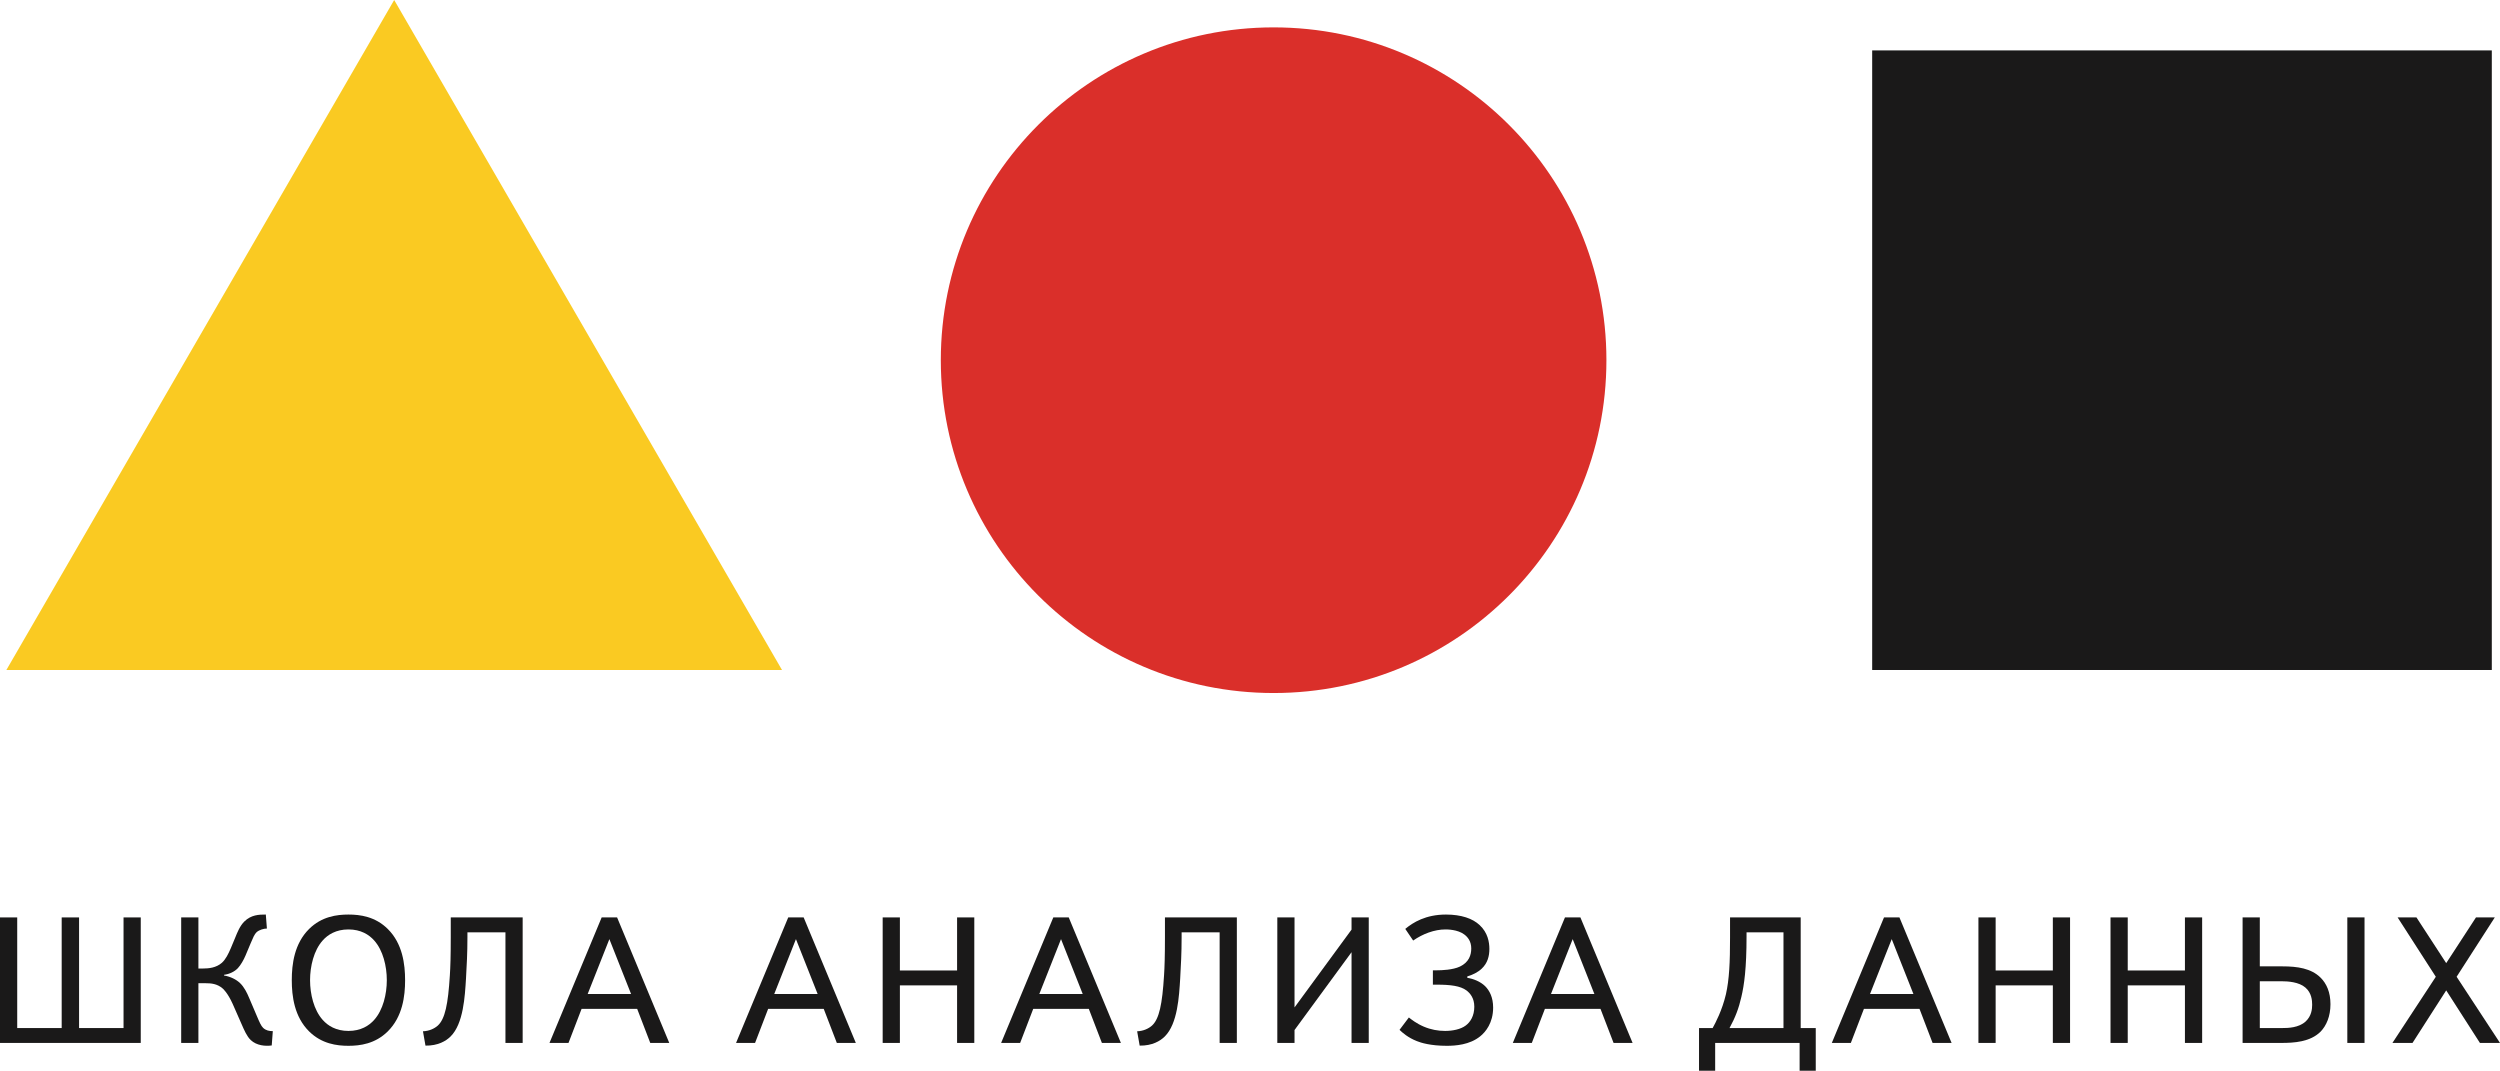
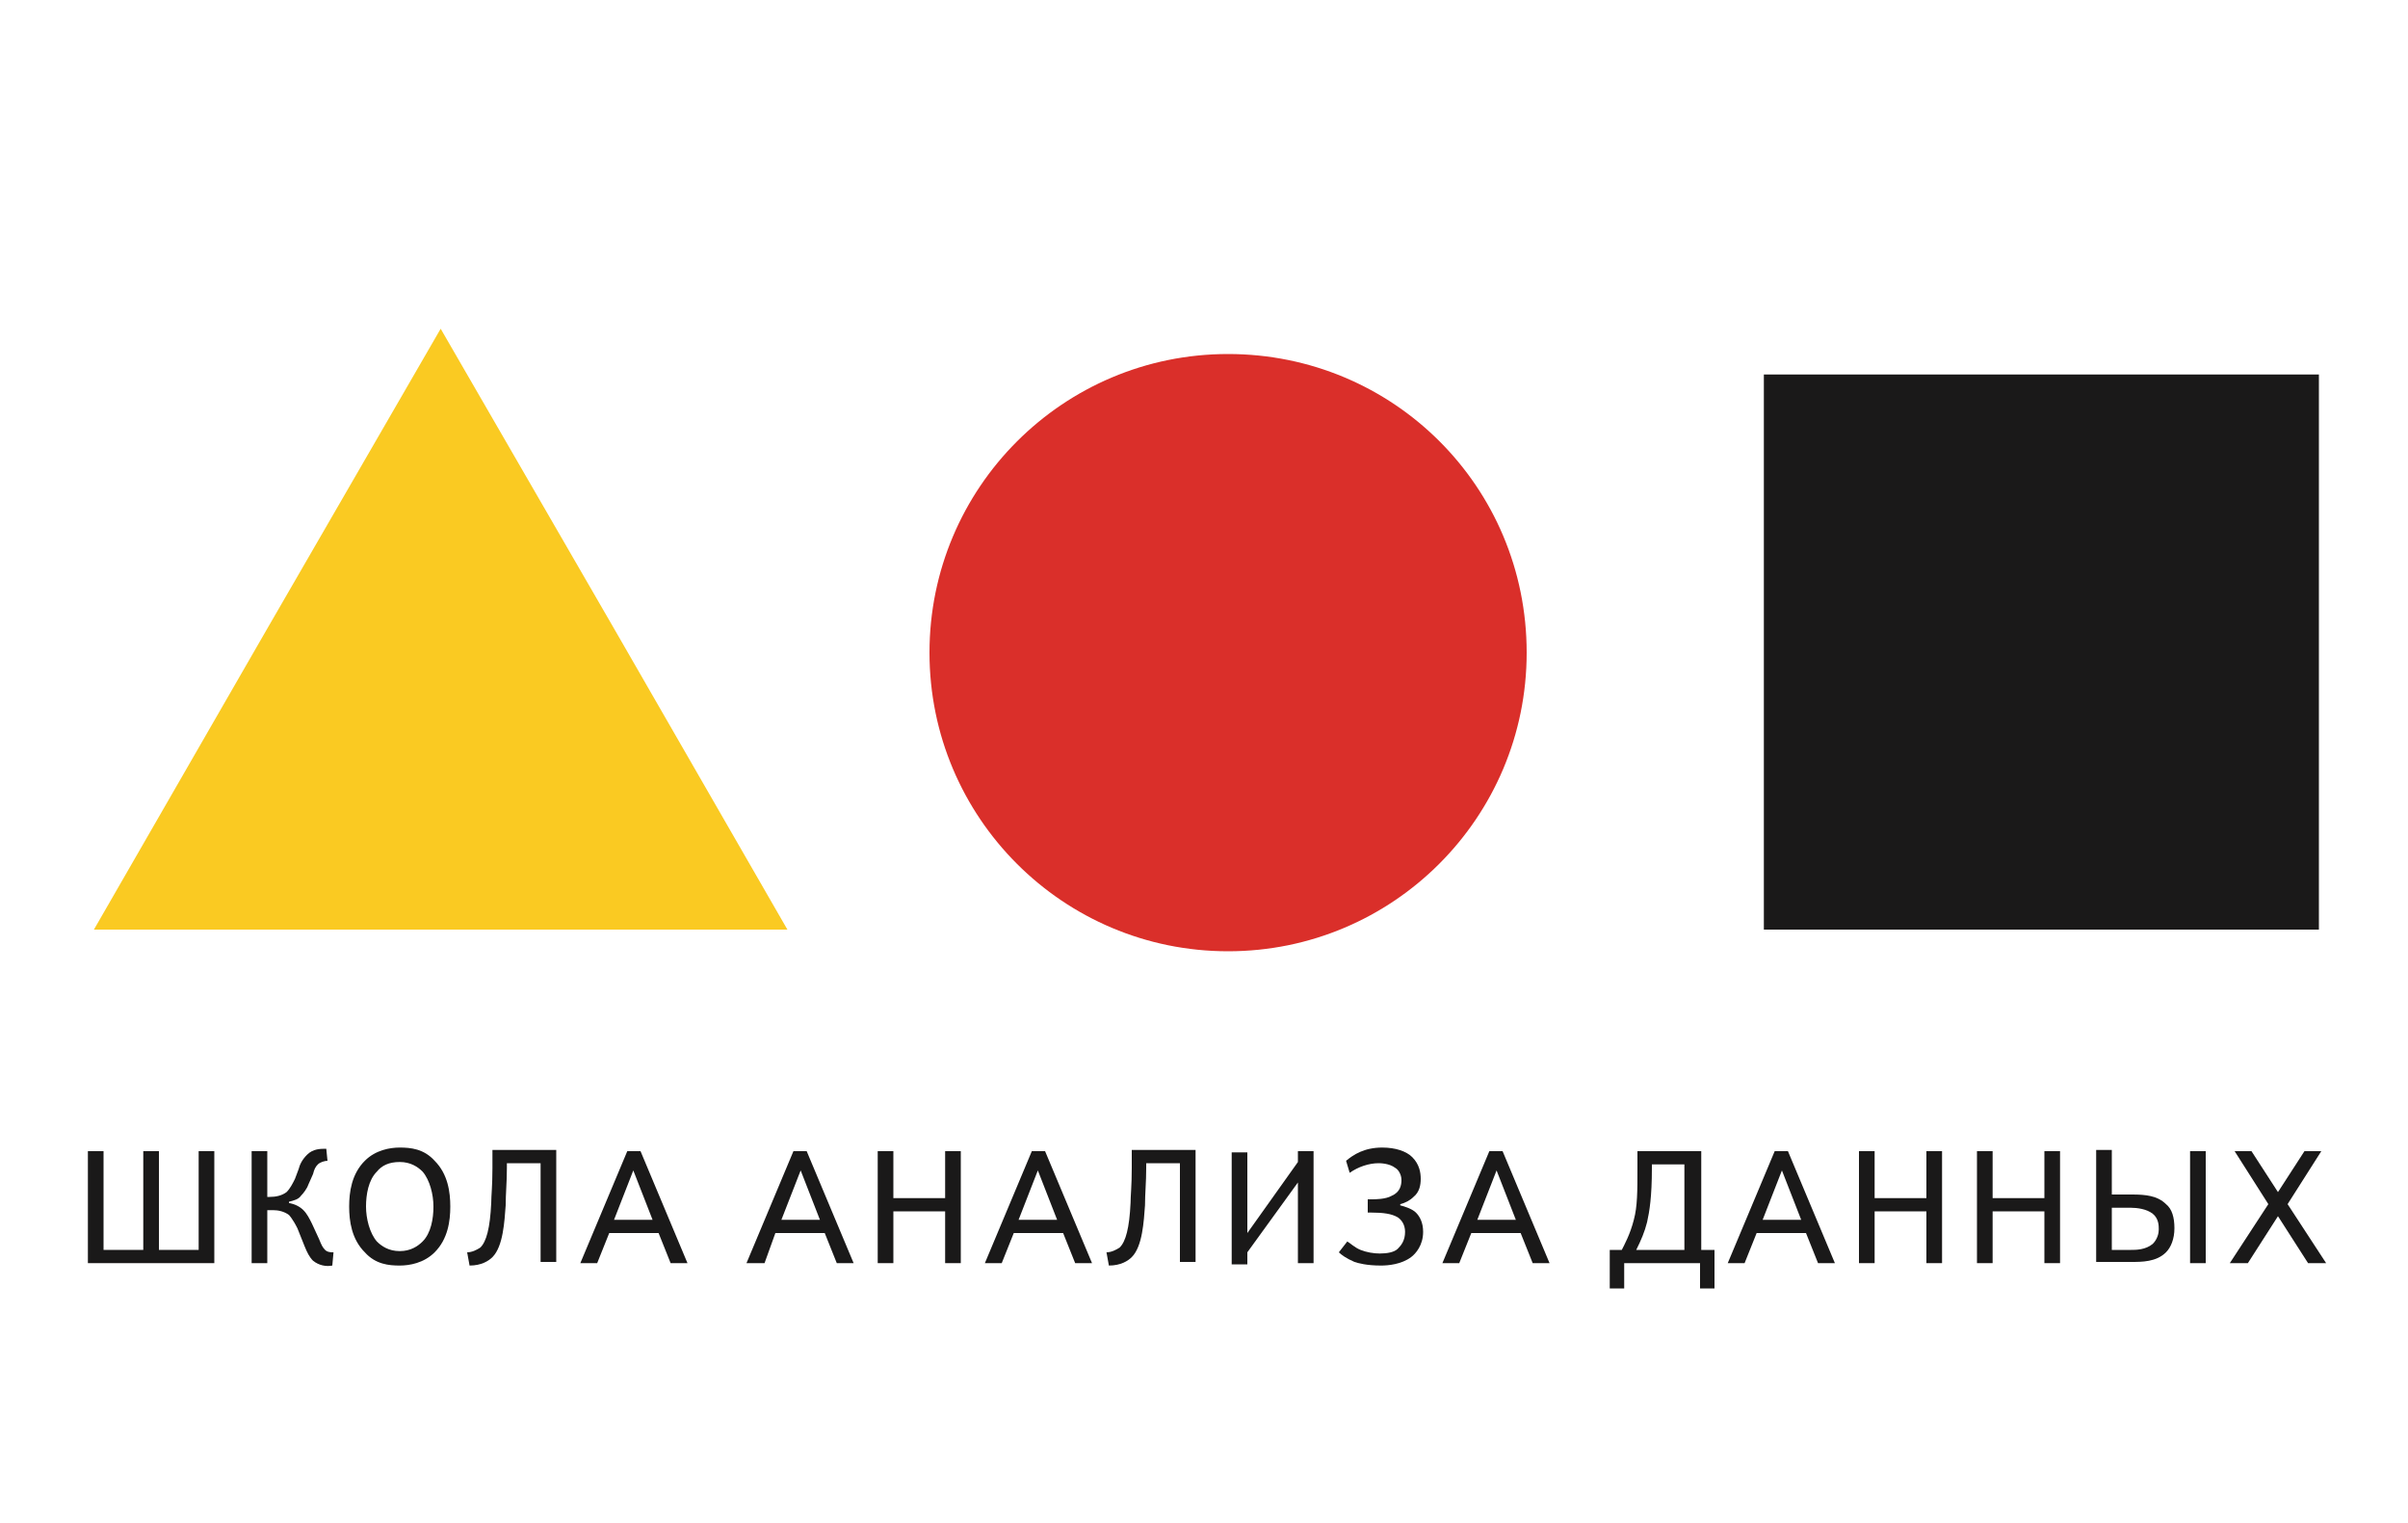
- <svg xmlns="http://www.w3.org/2000/svg" version="1.1" x="0" y="0" width="284.525" height="121.859" viewBox="0, 0, 284.525, 121.859">
-   <g id="Layer_1">
-     <path d="M144.95,3.116 C124.029,3.116 107.074,20.075 107.074,40.992 C107.074,61.914 124.029,78.873 144.95,78.873 C165.871,78.873 182.826,61.914 182.826,40.992 C182.826,20.075 165.871,3.116 144.95,3.116" fill="#DA2F2A" />
-     <path d="M213.073,76.252 L283.592,76.252 L283.592,5.737 L213.073,5.737 z" fill="#1A1919" />
-     <path d="M22.791,38.129 L0.724,76.252 L44.862,76.252 L89.001,76.252 L66.934,38.129 L44.862,0 z" fill="#FACA22" />
-     <path d="M7.02,117.003 L7.02,104.412 L8.999,104.412 L8.999,117.003 L14.06,117.003 L14.06,104.412 L16.019,104.412 L16.019,118.696 L0,118.696 L0,104.412 L1.959,104.412 L1.959,117.003 z" fill="#1A1919" />
-     <path d="M22.58,110.228 L23.07,110.228 C23.763,110.228 24.6,110.147 25.253,109.575 C25.682,109.188 25.988,108.575 26.274,107.902 L26.784,106.677 C27.008,106.126 27.294,105.391 27.804,104.881 C28.58,104.106 29.498,104.085 30.192,104.085 L30.253,104.085 L30.376,105.677 C30.029,105.677 29.518,105.82 29.212,106.085 C28.947,106.33 28.804,106.718 28.538,107.33 L27.947,108.738 C27.743,109.228 27.396,109.841 27.07,110.187 C26.702,110.575 26.131,110.861 25.498,110.942 L25.498,111.023 C26.253,111.147 26.906,111.493 27.314,111.881 C27.784,112.329 28.11,112.982 28.355,113.574 L29.233,115.635 C29.539,116.35 29.702,116.738 29.947,116.982 C30.273,117.288 30.661,117.35 30.988,117.35 L31.049,117.35 L30.926,118.983 C30.192,119.084 29.212,119.003 28.538,118.37 C28.09,117.941 27.804,117.267 27.457,116.472 L26.478,114.248 C25.926,113.023 25.396,112.534 25.335,112.493 C24.723,111.962 24.029,111.901 23.417,111.901 L22.58,111.901 L22.58,118.697 L20.621,118.697 L20.621,104.412 L22.58,104.412 z" fill="#1A1919" />
-     <path d="M36.717,107.044 C35.717,108.166 35.288,109.962 35.288,111.554 C35.288,113.146 35.717,114.941 36.717,116.064 C37.309,116.738 38.247,117.33 39.656,117.33 C41.064,117.33 42.003,116.738 42.594,116.064 C43.594,114.941 44.023,113.146 44.023,111.554 C44.023,109.962 43.594,108.166 42.594,107.044 C42.003,106.371 41.064,105.779 39.656,105.779 C38.247,105.779 37.309,106.371 36.717,107.044 M44.124,117.391 C42.696,118.798 40.982,119.023 39.656,119.023 C38.329,119.023 36.615,118.798 35.187,117.391 C33.493,115.717 33.208,113.369 33.208,111.554 C33.208,109.737 33.493,107.391 35.187,105.718 C36.615,104.31 38.329,104.085 39.656,104.085 C40.982,104.085 42.696,104.31 44.124,105.718 C45.819,107.391 46.104,109.737 46.104,111.574 C46.104,113.369 45.819,115.717 44.124,117.391" fill="#1A1919" />
-     <path d="M53.198,106.105 L53.198,106.657 C53.198,108.514 53.117,109.881 53.035,111.37 C52.912,113.369 52.75,116.512 51.28,117.961 C50.77,118.472 49.852,119.023 48.423,119.003 L48.137,117.37 C48.81,117.35 49.423,117.084 49.831,116.717 C50.648,115.961 50.995,114.308 51.198,111.003 C51.259,110.084 51.301,108.819 51.301,106.636 L51.301,104.412 L59.484,104.412 L59.484,118.697 L57.525,118.697 L57.525,106.105 z" fill="#1A1919" />
-     <path d="M69.353,106.881 L66.884,113.125 L71.822,113.125 z M64.701,118.696 L62.537,118.696 L68.476,104.411 L70.231,104.411 L76.169,118.696 L74.006,118.696 L72.517,114.819 L66.19,114.819 z" fill="#1A1919" />
-     <path d="M90.586,106.881 L88.117,113.125 L93.055,113.125 z M85.934,118.696 L83.77,118.696 L89.709,104.411 L91.464,104.411 L97.402,118.696 L95.239,118.696 L93.749,114.819 L87.423,114.819 z" fill="#1A1919" />
-     <path d="M102.416,118.696 L100.457,118.696 L100.457,104.411 L102.416,104.411 L102.416,110.451 L108.926,110.451 L108.926,104.411 L110.885,104.411 L110.885,118.696 L108.926,118.696 L108.926,112.146 L102.416,112.146 z" fill="#1A1919" />
-     <path d="M120.754,106.881 L118.285,113.125 L123.223,113.125 z M116.102,118.696 L113.938,118.696 L119.877,104.411 L121.632,104.411 L127.57,118.696 L125.407,118.696 L123.917,114.819 L117.591,114.819 z" fill="#1A1919" />
-     <path d="M134.48,106.105 L134.48,106.657 C134.48,108.514 134.399,109.881 134.317,111.37 C134.194,113.369 134.032,116.512 132.562,117.961 C132.052,118.472 131.134,119.023 129.705,119.003 L129.419,117.37 C130.092,117.35 130.705,117.084 131.113,116.717 C131.93,115.961 132.277,114.308 132.48,111.003 C132.541,110.084 132.583,108.819 132.583,106.636 L132.583,104.412 L140.766,104.412 L140.766,118.697 L138.807,118.697 L138.807,106.105 z" fill="#1A1919" />
-     <path d="M153.819,105.799 L153.819,104.412 L155.778,104.412 L155.778,118.697 L153.819,118.697 L153.819,108.37 L147.33,117.227 L147.33,118.697 L145.371,118.697 L145.371,104.412 L147.33,104.412 L147.33,114.655 z" fill="#1A1919" />
-     <path d="M159.934,105.718 C160.812,104.984 162.26,104.085 164.567,104.085 C166.302,104.085 167.608,104.534 168.403,105.29 C169.321,106.146 169.506,107.208 169.506,108.003 C169.506,108.819 169.301,109.616 168.628,110.248 C168.2,110.656 167.567,110.962 166.995,111.126 L166.995,111.289 C167.669,111.39 168.464,111.697 169.015,112.228 C169.526,112.737 169.934,113.513 169.934,114.676 C169.934,116.411 169.076,117.452 168.464,117.941 C167.261,118.92 165.628,119.023 164.649,119.023 C162.812,119.023 161.71,118.676 161.26,118.492 C160.261,118.105 159.587,117.513 159.281,117.207 L160.343,115.799 C160.628,116.024 161.22,116.493 162.037,116.839 C162.852,117.186 163.669,117.33 164.464,117.33 C165.322,117.33 166.241,117.146 166.811,116.717 C167.342,116.329 167.79,115.615 167.79,114.574 C167.79,113.595 167.322,113.043 166.894,112.717 C166.2,112.207 165.097,112.064 163.526,112.064 L163.077,112.064 L163.077,110.431 L163.546,110.431 C164.057,110.431 165.342,110.391 166.158,110.003 C167.18,109.514 167.444,108.697 167.444,107.943 C167.444,107.126 167.036,106.636 166.648,106.351 C165.894,105.779 164.689,105.779 164.525,105.779 C163.24,105.779 161.913,106.29 160.832,107.044 z" fill="#1A1919" />
-     <path d="M178.989,106.881 L176.519,113.125 L181.457,113.125 z M174.337,118.696 L172.173,118.696 L178.111,104.411 L179.867,104.411 L185.805,118.696 L183.641,118.696 L182.152,114.819 L175.825,114.819 z" fill="#1A1919" />
-     <path d="M198.774,106.105 L198.774,106.575 C198.774,110.187 198.508,112.105 198.182,113.472 C197.896,114.738 197.488,115.819 196.835,117.003 L202.978,117.003 L202.978,106.105 z M194.917,117.003 C195.243,116.411 195.998,114.982 196.426,113.166 C196.815,111.452 196.896,109.472 196.896,106.697 L196.896,104.412 L204.937,104.412 L204.937,117.003 L206.651,117.003 L206.651,121.859 L204.814,121.859 L204.814,118.697 L195.203,118.697 L195.203,121.859 L193.366,121.859 L193.366,117.003 z" fill="#1A1919" />
-     <path d="M215.295,106.881 L212.827,113.125 L217.765,113.125 z M210.643,118.696 L208.479,118.696 L214.417,104.411 L216.173,104.411 L222.111,118.696 L219.947,118.696 L218.458,114.819 L212.132,114.819 z" fill="#1A1919" />
-     <path d="M227.124,118.696 L225.165,118.696 L225.165,104.411 L227.124,104.411 L227.124,110.451 L233.634,110.451 L233.634,104.411 L235.593,104.411 L235.593,118.696 L233.634,118.696 L233.634,112.146 L227.124,112.146 z" fill="#1A1919" />
-     <path d="M242.157,118.696 L240.198,118.696 L240.198,104.411 L242.157,104.411 L242.157,110.451 L248.667,110.451 L248.667,104.411 L250.626,104.411 L250.626,118.696 L248.667,118.696 L248.667,112.146 L242.157,112.146 z" fill="#1A1919" />
-     <path d="M267.148,104.411 L269.107,104.411 L269.107,118.696 L267.148,118.696 z M259.72,117.003 C260.393,117.003 261.618,116.981 262.413,116.247 C263.066,115.634 263.147,114.859 263.147,114.349 C263.147,113.86 263.087,113.002 262.373,112.39 C261.638,111.757 260.393,111.676 259.659,111.676 L257.189,111.676 L257.189,117.003 z M257.189,109.982 L259.781,109.982 C261.454,109.982 263.026,110.207 264.086,111.248 C264.78,111.921 265.23,112.921 265.23,114.288 C265.23,115.675 264.76,116.737 264.107,117.41 C262.924,118.593 261.067,118.696 259.637,118.696 L255.23,118.696 L255.23,104.411 L257.189,104.411 z" fill="#1A1919" />
-     <path d="M278.403,112.716 L274.568,118.696 L272.282,118.696 L277.22,111.166 L272.873,104.411 L275.016,104.411 L278.403,109.615 L281.791,104.411 L283.933,104.411 L279.587,111.166 L284.525,118.696 L282.24,118.696 z" fill="#1A1919" />
+ <svg xmlns="http://www.w3.org/2000/svg" version="1.1" id="Layer_3" x="0px" y="0px" viewBox="0 0 200 126.4" style="enable-background:new 0 0 200 126.4;" xml:space="preserve">
+   <style type="text/css">
+ 	.st0{fill:#DA2F2A;}
+ 	.st1{fill:#1A1919;}
+ 	.st2{fill:#FACA22;}
+ </style>
+   <g id="Layer_1_2_">
+     <path id="XMLID_295_" class="st0" d="M102,29.4c-13.7,0-24.8,11.1-24.8,24.8c0,13.7,11.1,24.8,24.8,24.8s24.8-11.1,24.8-24.8   C126.8,40.4,115.7,29.4,102,29.4" />
+     <path id="XMLID_294_" class="st1" d="M146.5,77.2h46.1V31.1h-46.1V77.2z" />
+     <path id="XMLID_293_" class="st2" d="M22.2,52.2L7.8,77.2h28.8h28.8L51,52.2L36.6,27.3L22.2,52.2z" />
+     <path id="XMLID_292_" class="st1" d="M11.9,103.8v-8.2h1.3v8.2h3.3v-8.2h1.3v9.3H7.3v-9.3h1.3v8.2H11.9z" />
+     <path id="XMLID_291_" class="st1" d="M22.1,99.4h0.3c0.5,0,1-0.1,1.4-0.4c0.3-0.3,0.5-0.7,0.7-1.1l0.3-0.8c0.1-0.4,0.3-0.8,0.7-1.2   c0.5-0.5,1.1-0.5,1.6-0.5h0l0.1,1c-0.2,0-0.6,0.1-0.8,0.3c-0.2,0.2-0.3,0.4-0.4,0.8l-0.4,0.9c-0.1,0.3-0.4,0.7-0.6,0.9   c-0.2,0.3-0.6,0.4-1,0.5v0.1c0.5,0.1,0.9,0.3,1.2,0.6c0.3,0.3,0.5,0.7,0.7,1.1l0.6,1.3c0.2,0.5,0.3,0.7,0.5,0.9   c0.2,0.2,0.5,0.2,0.7,0.2h0l-0.1,1.1c-0.5,0.1-1.1,0-1.6-0.4c-0.3-0.3-0.5-0.7-0.7-1.2l-0.6-1.5c-0.4-0.8-0.7-1.1-0.7-1.1   c-0.4-0.3-0.9-0.4-1.3-0.4h-0.5v4.4h-1.3v-9.3h1.3V99.4z" />
+     <path id="XMLID_288_" class="st1" d="M31.3,97.3c-0.7,0.7-0.9,1.9-0.9,2.9c0,1,0.3,2.2,0.9,2.9c0.4,0.4,1,0.8,1.9,0.8   c0.9,0,1.5-0.4,1.9-0.8c0.7-0.7,0.9-1.9,0.9-2.9c0-1-0.3-2.2-0.9-2.9c-0.4-0.4-1-0.8-1.9-0.8C32.3,96.5,31.7,96.8,31.3,97.3    M36.1,104c-0.9,0.9-2.1,1.1-2.9,1.1c-0.9,0-2-0.1-2.9-1.1c-1.1-1.1-1.3-2.6-1.3-3.8c0-1.2,0.2-2.7,1.3-3.8   c0.9-0.9,2.1-1.1,2.9-1.1c0.9,0,2,0.1,2.9,1.1c1.1,1.1,1.3,2.6,1.3,3.8C37.4,101.4,37.2,102.9,36.1,104" />
+     <path id="XMLID_287_" class="st1" d="M42.1,96.7V97c0,1.2-0.1,2.1-0.1,3.1c-0.1,1.3-0.2,3.4-1.1,4.3c-0.3,0.3-0.9,0.7-1.9,0.7   l-0.2-1.1c0.4,0,0.8-0.2,1.1-0.4c0.5-0.5,0.8-1.6,0.9-3.7c0-0.6,0.1-1.4,0.1-2.9v-1.5h5.3v9.3h-1.3v-8.2H42.1z" />
+     <path id="XMLID_284_" class="st1" d="M52.6,97.2l-1.6,4.1h3.2L52.6,97.2z M49.6,104.9h-1.4l3.9-9.3h1.1l3.9,9.3h-1.4l-1-2.5h-4.1   L49.6,104.9z" />
+     <path id="XMLID_281_" class="st1" d="M66.5,97.2l-1.6,4.1h3.2L66.5,97.2z M63.5,104.9H62l3.9-9.3h1.1l3.9,9.3h-1.4l-1-2.5h-4.1   L63.5,104.9z" />
+     <path id="XMLID_279_" class="st1" d="M74.2,104.9h-1.3v-9.3h1.3v3.9h4.3v-3.9h1.3v9.3h-1.3v-4.3h-4.3V104.9z" />
+     <path id="XMLID_275_" class="st1" d="M86.2,97.2l-1.6,4.1h3.2L86.2,97.2z M83.2,104.9h-1.4l3.9-9.3h1.1l3.9,9.3h-1.4l-1-2.5h-4.1   L83.2,104.9z" />
+     <path id="XMLID_274_" class="st1" d="M95.2,96.7V97c0,1.2-0.1,2.1-0.1,3.1c-0.1,1.3-0.2,3.4-1.1,4.3c-0.3,0.3-0.9,0.7-1.9,0.7   l-0.2-1.1c0.4,0,0.8-0.2,1.1-0.4c0.5-0.5,0.8-1.6,0.9-3.7c0-0.6,0.1-1.4,0.1-2.9v-1.5h5.3v9.3H98v-8.2H95.2z" />
+     <path id="XMLID_272_" class="st1" d="M107.8,96.5v-0.9h1.3v9.3h-1.3v-6.7l-4.2,5.8v1h-1.3v-9.3h1.3v6.7L107.8,96.5z" />
+     <path id="XMLID_271_" class="st1" d="M111.8,96.4c0.6-0.5,1.5-1.1,3-1.1c1.1,0,2,0.3,2.5,0.8c0.6,0.6,0.7,1.3,0.7,1.8   c0,0.5-0.1,1.1-0.6,1.5c-0.3,0.3-0.7,0.5-1.1,0.6v0.1c0.4,0.1,1,0.3,1.3,0.6c0.3,0.3,0.6,0.8,0.6,1.6c0,1.1-0.6,1.8-1,2.1   c-0.8,0.6-1.9,0.7-2.5,0.7c-1.2,0-1.9-0.2-2.2-0.3c-0.7-0.3-1.1-0.6-1.3-0.8l0.7-0.9c0.2,0.1,0.6,0.5,1.1,0.7   c0.5,0.2,1.1,0.3,1.6,0.3c0.6,0,1.2-0.1,1.5-0.4c0.3-0.3,0.6-0.7,0.6-1.4c0-0.6-0.3-1-0.6-1.2c-0.5-0.3-1.2-0.4-2.2-0.4h-0.3v-1.1   h0.3c0.3,0,1.2,0,1.7-0.3c0.7-0.3,0.8-0.9,0.8-1.3c0-0.5-0.3-0.9-0.5-1c-0.5-0.4-1.3-0.4-1.4-0.4c-0.8,0-1.7,0.3-2.4,0.8   L111.8,96.4z" />
+     <path id="XMLID_267_" class="st1" d="M124.3,97.2l-1.6,4.1h3.2L124.3,97.2z M121.2,104.9h-1.4l3.9-9.3h1.1l3.9,9.3h-1.4l-1-2.5   h-4.1L121.2,104.9z" />
+     <path id="XMLID_264_" class="st1" d="M137.2,96.7V97c0,2.4-0.2,3.6-0.4,4.5c-0.2,0.8-0.5,1.5-0.9,2.3h4v-7.1H137.2z M134.7,103.8   c0.2-0.4,0.7-1.3,1-2.5c0.3-1.1,0.3-2.4,0.3-4.2v-1.5h5.3v8.2h1.1v3.2h-1.2v-2.1h-6.3v2.1h-1.2v-3.2H134.7z" />
+     <path id="XMLID_259_" class="st1" d="M148,97.2l-1.6,4.1h3.2L148,97.2z M144.9,104.9h-1.4l3.9-9.3h1.1l3.9,9.3H151l-1-2.5h-4.1   L144.9,104.9z" />
+     <path id="XMLID_258_" class="st1" d="M155.7,104.9h-1.3v-9.3h1.3v3.9h4.3v-3.9h1.3v9.3H160v-4.3h-4.3V104.9z" />
+     <path id="XMLID_256_" class="st1" d="M165.5,104.9h-1.3v-9.3h1.3v3.9h4.3v-3.9h1.3v9.3h-1.3v-4.3h-4.3V104.9z" />
+     <path id="XMLID_252_" class="st1" d="M181.9,95.6h1.3v9.3h-1.3V95.6z M177,103.8c0.4,0,1.2,0,1.8-0.5c0.4-0.4,0.5-0.9,0.5-1.2   c0-0.3,0-0.9-0.5-1.3c-0.5-0.4-1.3-0.5-1.8-0.5h-1.6v3.5H177z M175.4,99.2h1.7c1.1,0,2.1,0.1,2.8,0.8c0.5,0.4,0.7,1.1,0.7,2   c0,0.9-0.3,1.6-0.7,2c-0.8,0.8-2,0.8-2.9,0.8h-2.9v-9.3h1.3V99.2z" />
+     <path id="XMLID_250_" class="st1" d="M189.2,101l-2.5,3.9h-1.5l3.2-4.9l-2.8-4.4h1.4l2.2,3.4l2.2-3.4h1.4L190,100l3.2,4.9h-1.5   L189.2,101z" />
  </g>
</svg>
